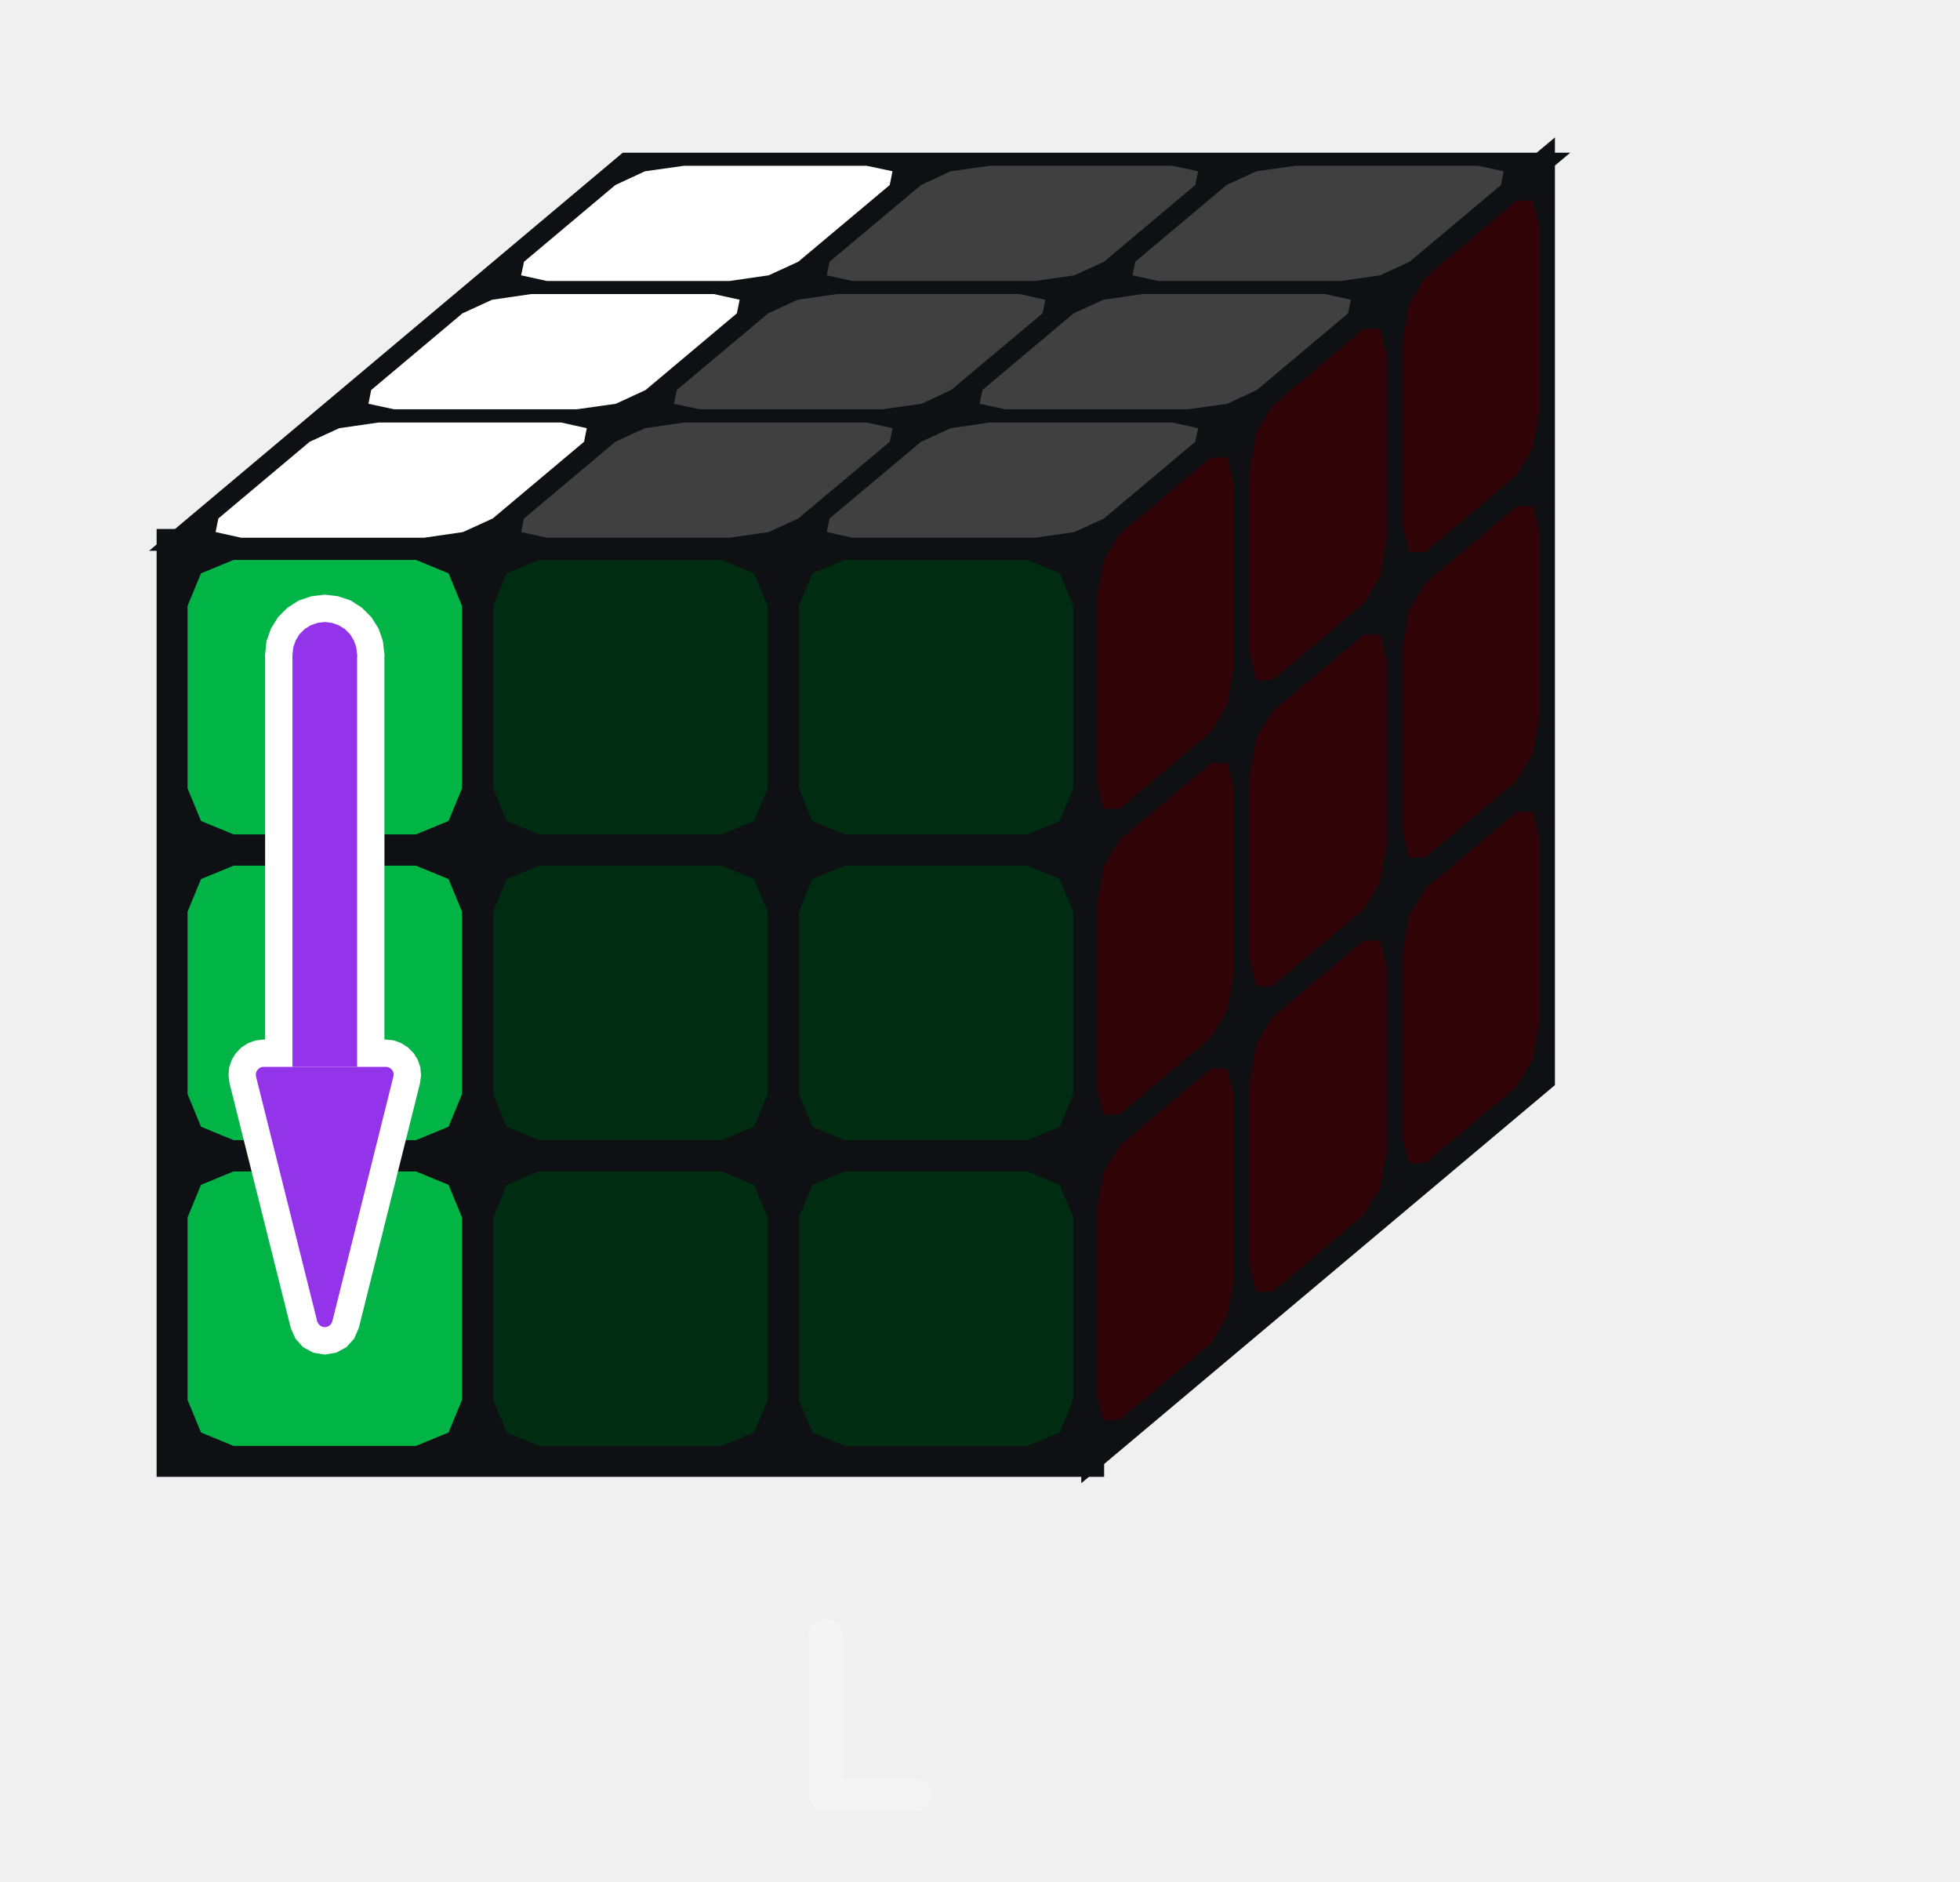
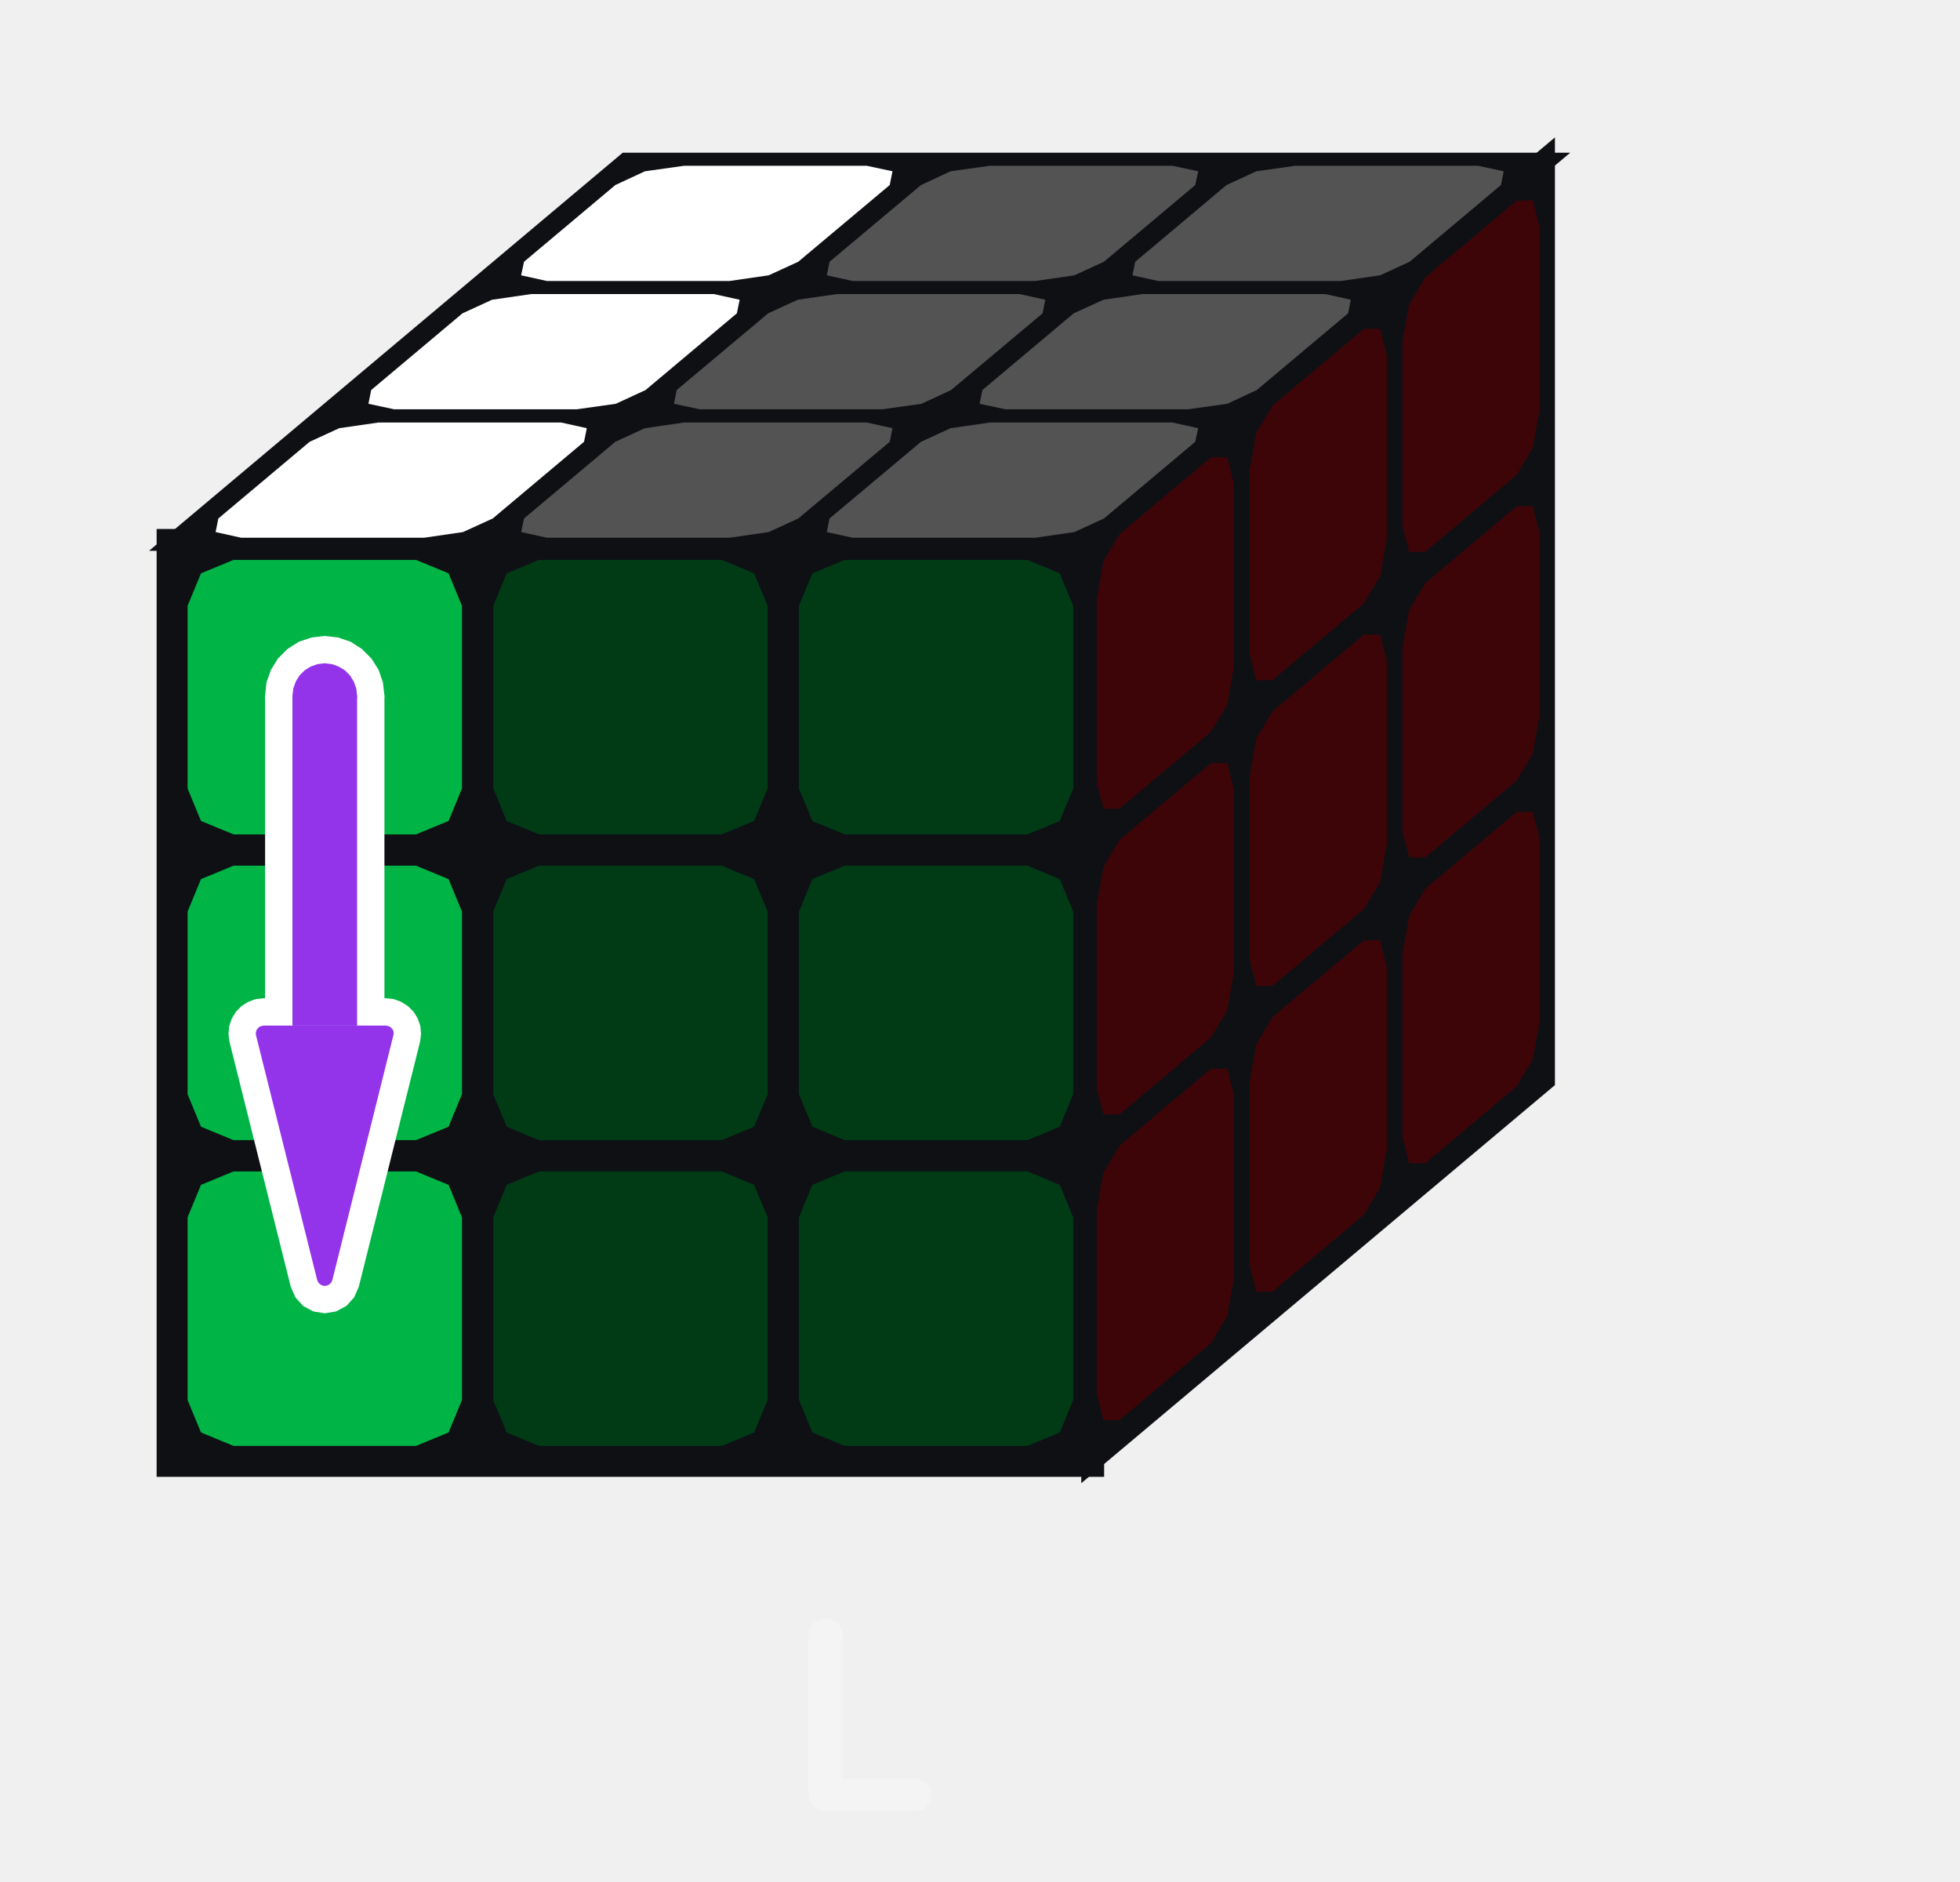
<svg xmlns="http://www.w3.org/2000/svg" viewBox="0 0 114.00 109.20" width="100" height="96">
  <polygon points="9.11,85.76 64.22,85.76 64.22,30.64 9.11,30.64" fill="#0e1014" />
  <polygon points="8.67,31.91 63.78,31.91 91.33,8.76 36.22,8.76" fill="#0e1014" />
  <polygon points="62.89,86.13 90.44,62.98 90.44,7.87 62.89,31.02" fill="#0e1014" />
  <polygon points="51.75,10.64 51.91,9.84 50.41,9.52 39.79,9.52 37.51,9.84 35.79,10.64 30.48,15.10 30.31,15.89 31.81,16.22 42.43,16.22 44.71,15.89 46.43,15.10" fill="#ffffff" />
-   <polygon points="69.52,10.64 69.69,9.84 68.19,9.52 57.57,9.52 55.29,9.84 53.57,10.64 48.25,15.10 48.09,15.89 49.59,16.22 60.21,16.22 62.49,15.89 64.21,15.10" fill="#404040" />
-   <polygon points="87.30,10.64 87.46,9.84 85.97,9.52 75.34,9.52 73.07,9.84 71.34,10.64 66.03,15.10 65.87,15.89 67.36,16.22 77.99,16.22 80.27,15.89 81.99,15.10" fill="#404040" />
+   <polygon points="69.52,10.64 69.69,9.84 68.19,9.52 57.57,9.52 55.29,9.84 53.57,10.64 48.25,15.10 48.09,15.89 49.59,16.22 60.21,16.22 62.49,15.89 64.21,15.10" fill="#535353" />
+   <polygon points="87.30,10.64 87.46,9.84 85.97,9.52 75.34,9.52 73.07,9.84 71.34,10.64 66.03,15.10 65.87,15.89 67.36,16.22 77.99,16.22 80.27,15.89 81.99,15.10" fill="#535353" />
  <polygon points="42.86,18.10 43.02,17.31 41.52,16.98 30.90,16.98 28.62,17.31 26.90,18.10 21.59,22.56 21.43,23.36 22.92,23.68 33.55,23.68 35.82,23.36 37.55,22.56" fill="#ffffff" />
-   <polygon points="60.64,18.10 60.80,17.31 59.30,16.98 48.68,16.98 46.40,17.31 44.68,18.10 39.36,22.56 39.20,23.36 40.70,23.68 51.32,23.68 53.60,23.36 55.32,22.56" fill="#404040" />
-   <polygon points="78.41,18.10 78.57,17.31 77.08,16.98 66.45,16.98 64.18,17.31 62.45,18.10 57.14,22.56 56.98,23.36 58.48,23.68 69.10,23.68 71.38,23.36 73.10,22.56" fill="#404040" />
+   <polygon points="60.64,18.10 60.80,17.31 59.30,16.98 48.68,16.98 46.40,17.31 44.68,18.10 39.36,22.56 39.20,23.36 40.70,23.68 51.32,23.68 53.60,23.36 55.32,22.56" fill="#535353" />
+   <polygon points="78.41,18.10 78.57,17.31 77.08,16.98 66.45,16.98 64.18,17.31 62.45,18.10 57.14,22.56 56.98,23.36 58.48,23.68 69.10,23.68 71.38,23.36 73.10,22.56" fill="#535353" />
  <polygon points="33.97,25.57 34.13,24.78 32.64,24.45 22.01,24.45 19.73,24.78 18.01,25.57 12.70,30.03 12.54,30.82 14.03,31.15 24.66,31.15 26.93,30.82 28.66,30.03" fill="#ffffff" />
-   <polygon points="51.75,25.57 51.91,24.78 50.41,24.45 39.79,24.45 37.51,24.78 35.79,25.57 30.48,30.03 30.31,30.82 31.81,31.15 42.43,31.15 44.71,30.82 46.43,30.03" fill="#404040" />
-   <polygon points="69.52,25.57 69.69,24.78 68.19,24.45 57.57,24.45 55.29,24.78 53.57,25.57 48.25,30.03 48.09,30.82 49.59,31.15 60.21,31.15 62.49,30.82 64.21,30.03" fill="#404040" />
-   <polygon points="71.77,28.03 71.38,26.47 70.43,26.48 65.12,30.94 64.18,32.51 63.79,34.73 63.79,45.35 64.18,46.91 65.12,46.90 70.43,42.44 71.38,40.86 71.77,38.65" fill="#300406" />
-   <polygon points="80.66,20.56 80.27,19.00 79.32,19.01 74.01,23.47 73.07,25.05 72.68,27.26 72.68,37.89 73.07,39.44 74.01,39.43 79.32,34.97 80.27,33.40 80.66,31.18" fill="#300406" />
-   <polygon points="89.55,13.09 89.15,11.53 88.21,11.55 82.90,16.01 81.96,17.58 81.57,19.79 81.57,30.42 81.96,31.98 82.90,31.97 88.21,27.50 89.15,25.93 89.55,23.72" fill="#300406" />
-   <polygon points="71.77,45.80 71.38,44.25 70.43,44.26 65.12,48.72 64.18,50.29 63.79,52.51 63.79,63.13 64.18,64.69 65.12,64.68 70.43,60.21 71.38,58.64 71.77,56.43" fill="#300406" />
-   <polygon points="80.66,38.34 80.27,36.78 79.32,36.79 74.01,41.25 73.07,42.83 72.68,45.04 72.68,55.66 73.07,57.22 74.01,57.21 79.32,52.75 80.27,51.17 80.66,48.96" fill="#300406" />
-   <polygon points="89.55,30.87 89.15,29.31 88.21,29.32 82.90,33.79 81.96,35.36 81.57,37.57 81.57,48.20 81.96,49.75 82.90,49.74 88.21,45.28 89.15,43.71 89.55,41.49" fill="#300406" />
-   <polygon points="71.77,63.58 71.38,62.02 70.43,62.03 65.12,66.50 64.18,68.07 63.79,70.28 63.79,80.91 64.18,82.47 65.12,82.45 70.43,77.99 71.38,76.42 71.77,74.21" fill="#300406" />
-   <polygon points="80.66,56.11 80.27,54.56 79.32,54.57 74.01,59.03 73.07,60.60 72.68,62.82 72.68,73.44 73.07,75.00 74.01,74.99 79.32,70.53 80.27,68.95 80.66,66.74" fill="#300406" />
-   <polygon points="89.55,48.65 89.15,47.09 88.21,47.10 82.90,51.56 81.96,53.14 81.57,55.35 81.57,65.97 81.96,67.53 82.90,67.52 88.21,63.06 89.15,61.49 89.55,59.27" fill="#300406" />
+   <polygon points="51.75,25.57 51.91,24.78 50.41,24.45 39.79,24.45 37.51,24.78 35.79,25.57 30.48,30.03 30.31,30.82 31.81,31.15 42.43,31.15 44.71,30.82 46.43,30.03" fill="#535353" />
+   <polygon points="69.52,25.57 69.69,24.78 68.19,24.45 57.57,24.45 55.29,24.78 53.57,25.57 48.25,30.03 48.09,30.82 49.59,31.15 60.21,31.15 62.49,30.82 64.21,30.03" fill="#535353" />
+   <polygon points="71.77,28.03 71.38,26.47 70.43,26.48 65.12,30.94 64.18,32.51 63.79,34.73 63.79,45.35 64.18,46.91 65.12,46.90 70.43,42.44 71.38,40.86 71.77,38.65" fill="#3e0508" />
+   <polygon points="80.66,20.56 80.27,19.00 79.32,19.01 74.01,23.47 73.07,25.05 72.68,27.26 72.68,37.89 73.07,39.44 74.01,39.43 79.32,34.97 80.27,33.40 80.66,31.18" fill="#3e0508" />
+   <polygon points="89.55,13.09 89.15,11.53 88.21,11.55 82.90,16.01 81.96,17.58 81.57,19.79 81.57,30.42 81.96,31.98 82.90,31.97 88.21,27.50 89.15,25.93 89.55,23.72" fill="#3e0508" />
+   <polygon points="71.77,45.80 71.38,44.25 70.43,44.26 65.12,48.72 64.18,50.29 63.79,52.51 63.79,63.13 64.18,64.69 65.12,64.68 70.43,60.21 71.38,58.64 71.77,56.43" fill="#3e0508" />
+   <polygon points="80.66,38.34 80.27,36.78 79.32,36.79 74.01,41.25 73.07,42.83 72.68,45.04 72.68,55.66 73.07,57.22 74.01,57.21 79.32,52.75 80.27,51.17 80.66,48.96" fill="#3e0508" />
+   <polygon points="89.55,30.87 89.15,29.31 88.21,29.32 82.90,33.79 81.96,35.36 81.57,37.57 81.57,48.20 81.96,49.75 82.90,49.74 88.21,45.28 89.15,43.71 89.55,41.49" fill="#3e0508" />
+   <polygon points="71.77,63.58 71.38,62.02 70.43,62.03 65.12,66.50 64.18,68.07 63.79,70.28 63.79,80.91 64.18,82.47 65.12,82.45 70.43,77.99 71.38,76.42 71.77,74.21" fill="#3e0508" />
+   <polygon points="80.66,56.11 80.27,54.56 79.32,54.57 74.01,59.03 73.07,60.60 72.68,62.82 72.68,73.44 73.07,75.00 74.01,74.99 79.32,70.53 80.27,68.95 80.66,66.74" fill="#3e0508" />
+   <polygon points="89.55,48.65 89.15,47.09 88.21,47.10 82.90,51.56 81.96,53.14 81.57,55.35 81.57,65.97 81.96,67.53 82.90,67.52 88.21,63.06 89.15,61.49 89.55,59.27" fill="#3e0508" />
  <polygon points="26.87,35.11 26.09,33.22 24.20,32.44 13.58,32.44 11.69,33.22 10.91,35.11 10.91,45.73 11.69,47.62 13.58,48.40 24.20,48.40 26.09,47.62 26.87,45.73" fill="#00b445" />
-   <polygon points="44.65,35.11 43.86,33.22 41.98,32.44 31.35,32.44 29.47,33.22 28.69,35.11 28.69,45.73 29.47,47.62 31.35,48.40 41.98,48.40 43.86,47.62 44.65,45.73" fill="#002d11" />
-   <polygon points="62.42,35.11 61.64,33.22 59.76,32.44 49.13,32.44 47.25,33.22 46.47,35.11 46.47,45.73 47.25,47.62 49.13,48.40 59.76,48.40 61.64,47.62 62.42,45.73" fill="#002d11" />
+   <polygon points="44.65,35.11 43.86,33.22 41.98,32.44 31.35,32.44 29.47,33.22 28.69,35.11 28.69,45.73 29.47,47.62 31.35,48.40 41.98,48.40 43.86,47.62 44.65,45.73" fill="#003b16" />
+   <polygon points="62.42,35.11 61.64,33.22 59.76,32.44 49.13,32.44 47.25,33.22 46.47,35.11 46.47,45.73 47.25,47.62 49.13,48.40 59.76,48.40 61.64,47.62 62.42,45.73" fill="#003b16" />
  <polygon points="26.87,52.89 26.09,51.00 24.20,50.22 13.58,50.22 11.69,51.00 10.91,52.89 10.91,63.51 11.69,65.40 13.58,66.18 24.20,66.18 26.09,65.40 26.87,63.51" fill="#00b445" />
-   <polygon points="44.65,52.89 43.86,51.00 41.98,50.22 31.35,50.22 29.47,51.00 28.69,52.89 28.69,63.51 29.47,65.40 31.35,66.18 41.98,66.18 43.86,65.40 44.65,63.51" fill="#002d11" />
-   <polygon points="62.42,52.89 61.64,51.00 59.76,50.22 49.13,50.22 47.25,51.00 46.47,52.89 46.47,63.51 47.25,65.40 49.13,66.18 59.76,66.18 61.64,65.40 62.42,63.51" fill="#002d11" />
+   <polygon points="44.65,52.89 43.86,51.00 41.98,50.22 31.35,50.22 29.47,51.00 28.69,52.89 28.69,63.51 29.47,65.40 31.35,66.18 41.98,66.18 43.86,65.40 44.65,63.51" fill="#003b16" />
+   <polygon points="62.42,52.89 61.64,51.00 59.76,50.22 49.13,50.22 47.25,51.00 46.47,52.89 46.47,63.51 47.25,65.40 49.13,66.18 59.76,66.18 61.64,65.40 62.42,63.51" fill="#003b16" />
  <polygon points="26.87,70.67 26.09,68.78 24.20,68.00 13.58,68.00 11.69,68.78 10.91,70.67 10.91,81.29 11.69,83.18 13.58,83.96 24.20,83.96 26.09,83.18 26.87,81.29" fill="#00b445" />
-   <polygon points="44.65,70.67 43.86,68.78 41.98,68.00 31.35,68.00 29.47,68.78 28.69,70.67 28.69,81.29 29.47,83.18 31.35,83.96 41.98,83.96 43.86,83.18 44.65,81.29" fill="#002d11" />
-   <polygon points="62.42,70.67 61.64,68.78 59.76,68.00 49.13,68.00 47.25,68.78 46.47,70.67 46.47,81.29 47.25,83.18 49.13,83.96 59.76,83.96 61.64,83.18 62.42,81.29" fill="#002d11" />
-   <polygon points="22.36,37.93 22.36,61.92 15.42,61.92 15.42,37.93" fill="#ffffff" />
-   <polygon points="22.36,37.93 22.27,37.16 22.02,36.43 21.60,35.77 21.05,35.22 20.40,34.80 19.66,34.55 18.89,34.46 18.12,34.55 17.38,34.80 16.72,35.22 16.17,35.77 15.76,36.43 15.50,37.16 15.42,37.93 15.50,38.71 15.76,39.44 16.17,40.10 16.72,40.65 17.38,41.06 18.12,41.32 18.89,41.41 19.66,41.32 20.40,41.06 21.05,40.65 21.60,40.10 22.02,39.44 22.27,38.71" fill="#ffffff" />
-   <polygon points="22.45,60.33 22.91,60.38 23.34,60.54 23.73,60.79 24.06,61.12 24.30,61.51 24.45,61.95 24.49,62.41 24.43,62.87 20.87,77.10 20.60,77.72 20.15,78.22 19.55,78.54 18.89,78.65 18.22,78.54 17.63,78.22 17.18,77.72 16.91,77.10 13.35,62.87 13.29,62.41 13.33,61.95 13.48,61.51 13.72,61.12 14.04,60.79 14.43,60.54 14.87,60.38 15.33,60.33" fill="#ffffff" />
-   <polygon points="20.77,37.93 20.77,61.92 17.01,61.92 17.01,37.93" fill="#9333ea" />
-   <polygon points="20.77,37.93 20.72,37.51 20.58,37.12 20.36,36.76 20.06,36.46 19.70,36.24 19.31,36.10 18.89,36.05 18.47,36.10 18.07,36.24 17.72,36.46 17.42,36.76 17.20,37.12 17.06,37.51 17.01,37.93 17.06,38.35 17.20,38.75 17.42,39.11 17.72,39.40 18.07,39.63 18.47,39.77 18.89,39.81 19.31,39.77 19.70,39.63 20.06,39.40 20.36,39.11 20.58,38.75 20.72,38.35" fill="#9333ea" />
-   <polygon points="22.45,61.92 22.55,61.93 22.64,61.97 22.73,62.02 22.80,62.10 22.86,62.18 22.89,62.28 22.90,62.38 22.88,62.48 19.33,76.72 19.27,76.85 19.17,76.96 19.04,77.03 18.89,77.06 18.74,77.03 18.61,76.96 18.51,76.85 18.45,76.72 14.89,62.48 14.88,62.38 14.89,62.28 14.92,62.18 14.98,62.10 15.05,62.02 15.13,61.97 15.23,61.93 15.33,61.92" fill="#9333ea" />
+   <polygon points="44.65,70.67 43.86,68.78 41.98,68.00 31.35,68.00 29.47,68.78 28.69,70.67 28.69,81.29 29.47,83.18 31.35,83.96 41.98,83.96 43.86,83.18 44.65,81.29" fill="#003b16" />
+   <polygon points="62.42,70.67 61.64,68.78 59.76,68.00 49.13,68.00 47.25,68.78 46.47,70.67 46.47,81.29 47.25,83.18 49.13,83.96 59.76,83.96 61.64,83.18 62.42,81.29" fill="#003b16" />
+   <polygon points="22.36,40.33 22.36,59.52 15.42,59.52 15.42,40.33" fill="#ffffff" />
+   <polygon points="22.36,40.33 22.27,39.56 22.02,38.83 21.60,38.17 21.05,37.62 20.40,37.20 19.66,36.95 18.89,36.86 18.12,36.95 17.38,37.20 16.72,37.62 16.17,38.17 15.76,38.83 15.50,39.56 15.42,40.33 15.50,41.10 15.76,41.84 16.17,42.50 16.72,43.05 17.38,43.46 18.12,43.72 18.89,43.80 19.66,43.72 20.40,43.46 21.05,43.05 21.60,42.50 22.02,41.84 22.27,41.10" fill="#ffffff" />
+   <polygon points="22.45,57.93 22.91,57.98 23.34,58.14 23.73,58.39 24.06,58.72 24.30,59.11 24.45,59.55 24.49,60.01 24.43,60.47 20.87,74.70 20.60,75.32 20.15,75.82 19.55,76.14 18.89,76.25 18.22,76.14 17.63,75.82 17.18,75.32 16.91,74.70 13.35,60.47 13.29,60.01 13.33,59.55 13.48,59.11 13.72,58.72 14.04,58.39 14.43,58.14 14.87,57.98 15.33,57.93" fill="#ffffff" />
+   <polygon points="20.77,40.33 20.77,59.52 17.01,59.52 17.01,40.33" fill="#9333ea" />
+   <polygon points="20.77,40.33 20.72,39.91 20.58,39.52 20.36,39.16 20.06,38.86 19.70,38.64 19.31,38.50 18.89,38.45 18.47,38.50 18.07,38.64 17.72,38.86 17.42,39.16 17.20,39.52 17.06,39.91 17.01,40.33 17.06,40.75 17.20,41.15 17.42,41.50 17.72,41.80 18.07,42.03 18.47,42.17 18.89,42.21 19.31,42.17 19.70,42.03 20.06,41.80 20.36,41.50 20.58,41.15 20.72,40.75" fill="#9333ea" />
+   <polygon points="22.45,59.52 22.55,59.54 22.64,59.57 22.73,59.62 22.80,59.70 22.86,59.78 22.89,59.88 22.90,59.98 22.88,60.08 19.33,74.32 19.27,74.45 19.17,74.56 19.04,74.63 18.89,74.66 18.74,74.63 18.61,74.56 18.51,74.45 18.45,74.32 14.89,60.08 14.88,59.98 14.89,59.88 14.92,59.78 14.98,59.70 15.05,59.62 15.13,59.57 15.23,59.54 15.33,59.52" fill="#9333ea" />
  <polygon points="53.20,103.33 53.58,103.39 53.90,103.59 54.10,103.90 54.18,104.27 54.10,104.64 53.90,104.94 53.58,105.14 53.20,105.20 48.00,105.20 47.62,105.13 47.30,104.92 47.10,104.61 47.02,104.22 47.02,94.98 47.10,94.59 47.31,94.28 47.64,94.07 48.05,94.00 48.41,94.07 48.73,94.28 48.95,94.59 49.02,94.98 49.02,103.60 48.67,103.33" fill="#f4f4f4" />
</svg>
